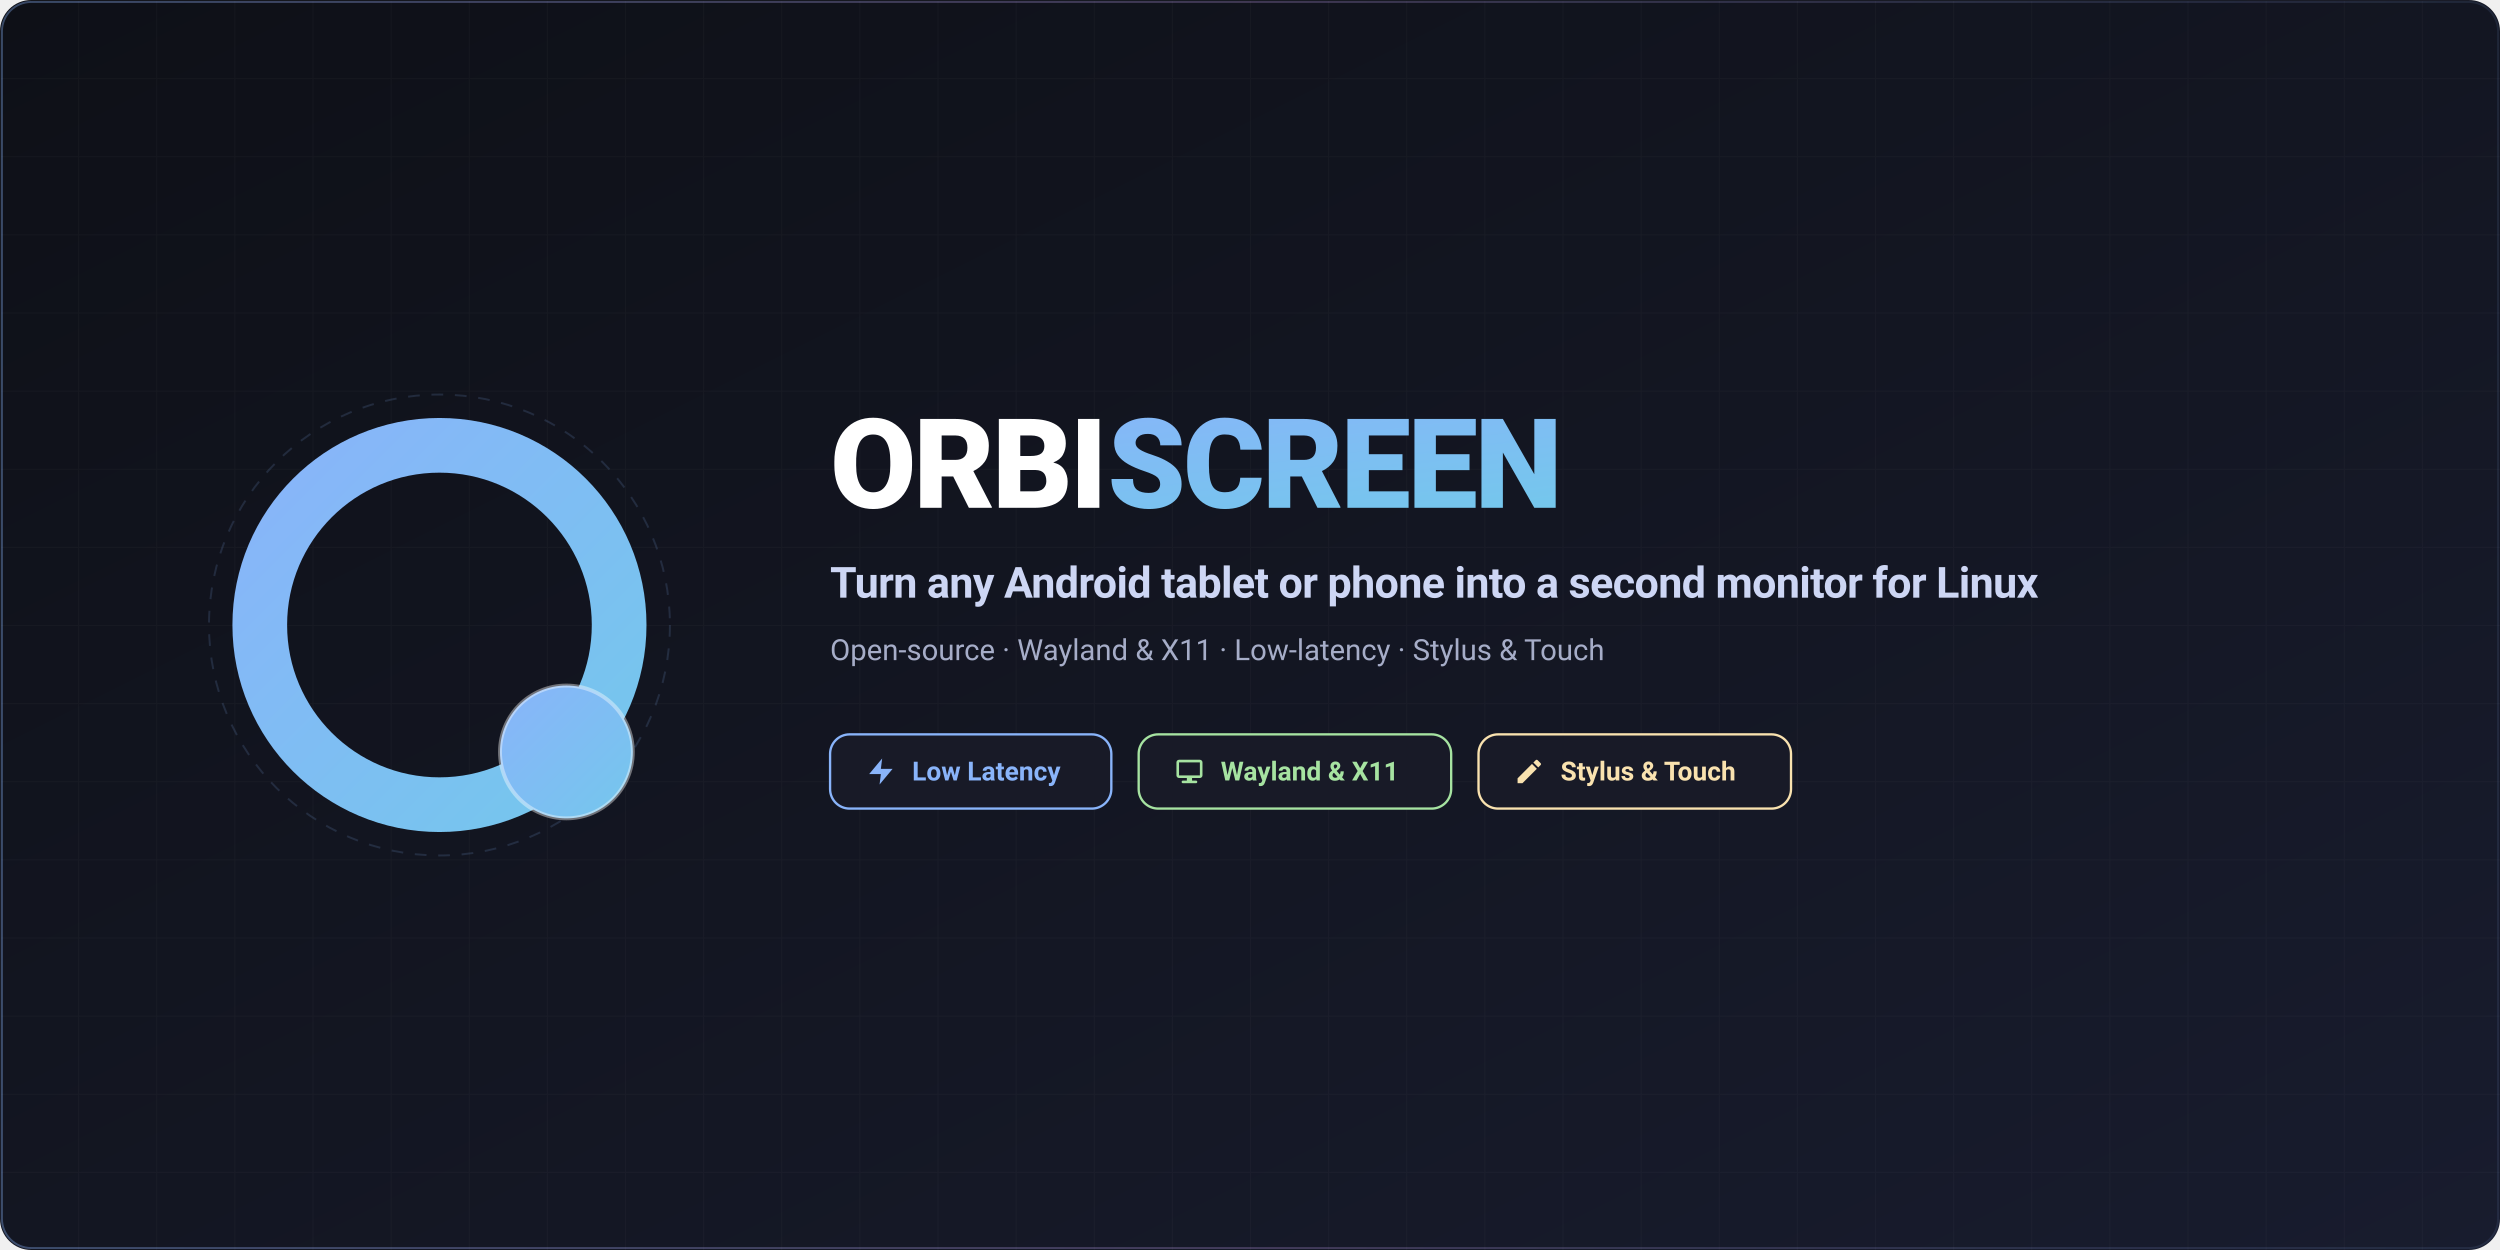
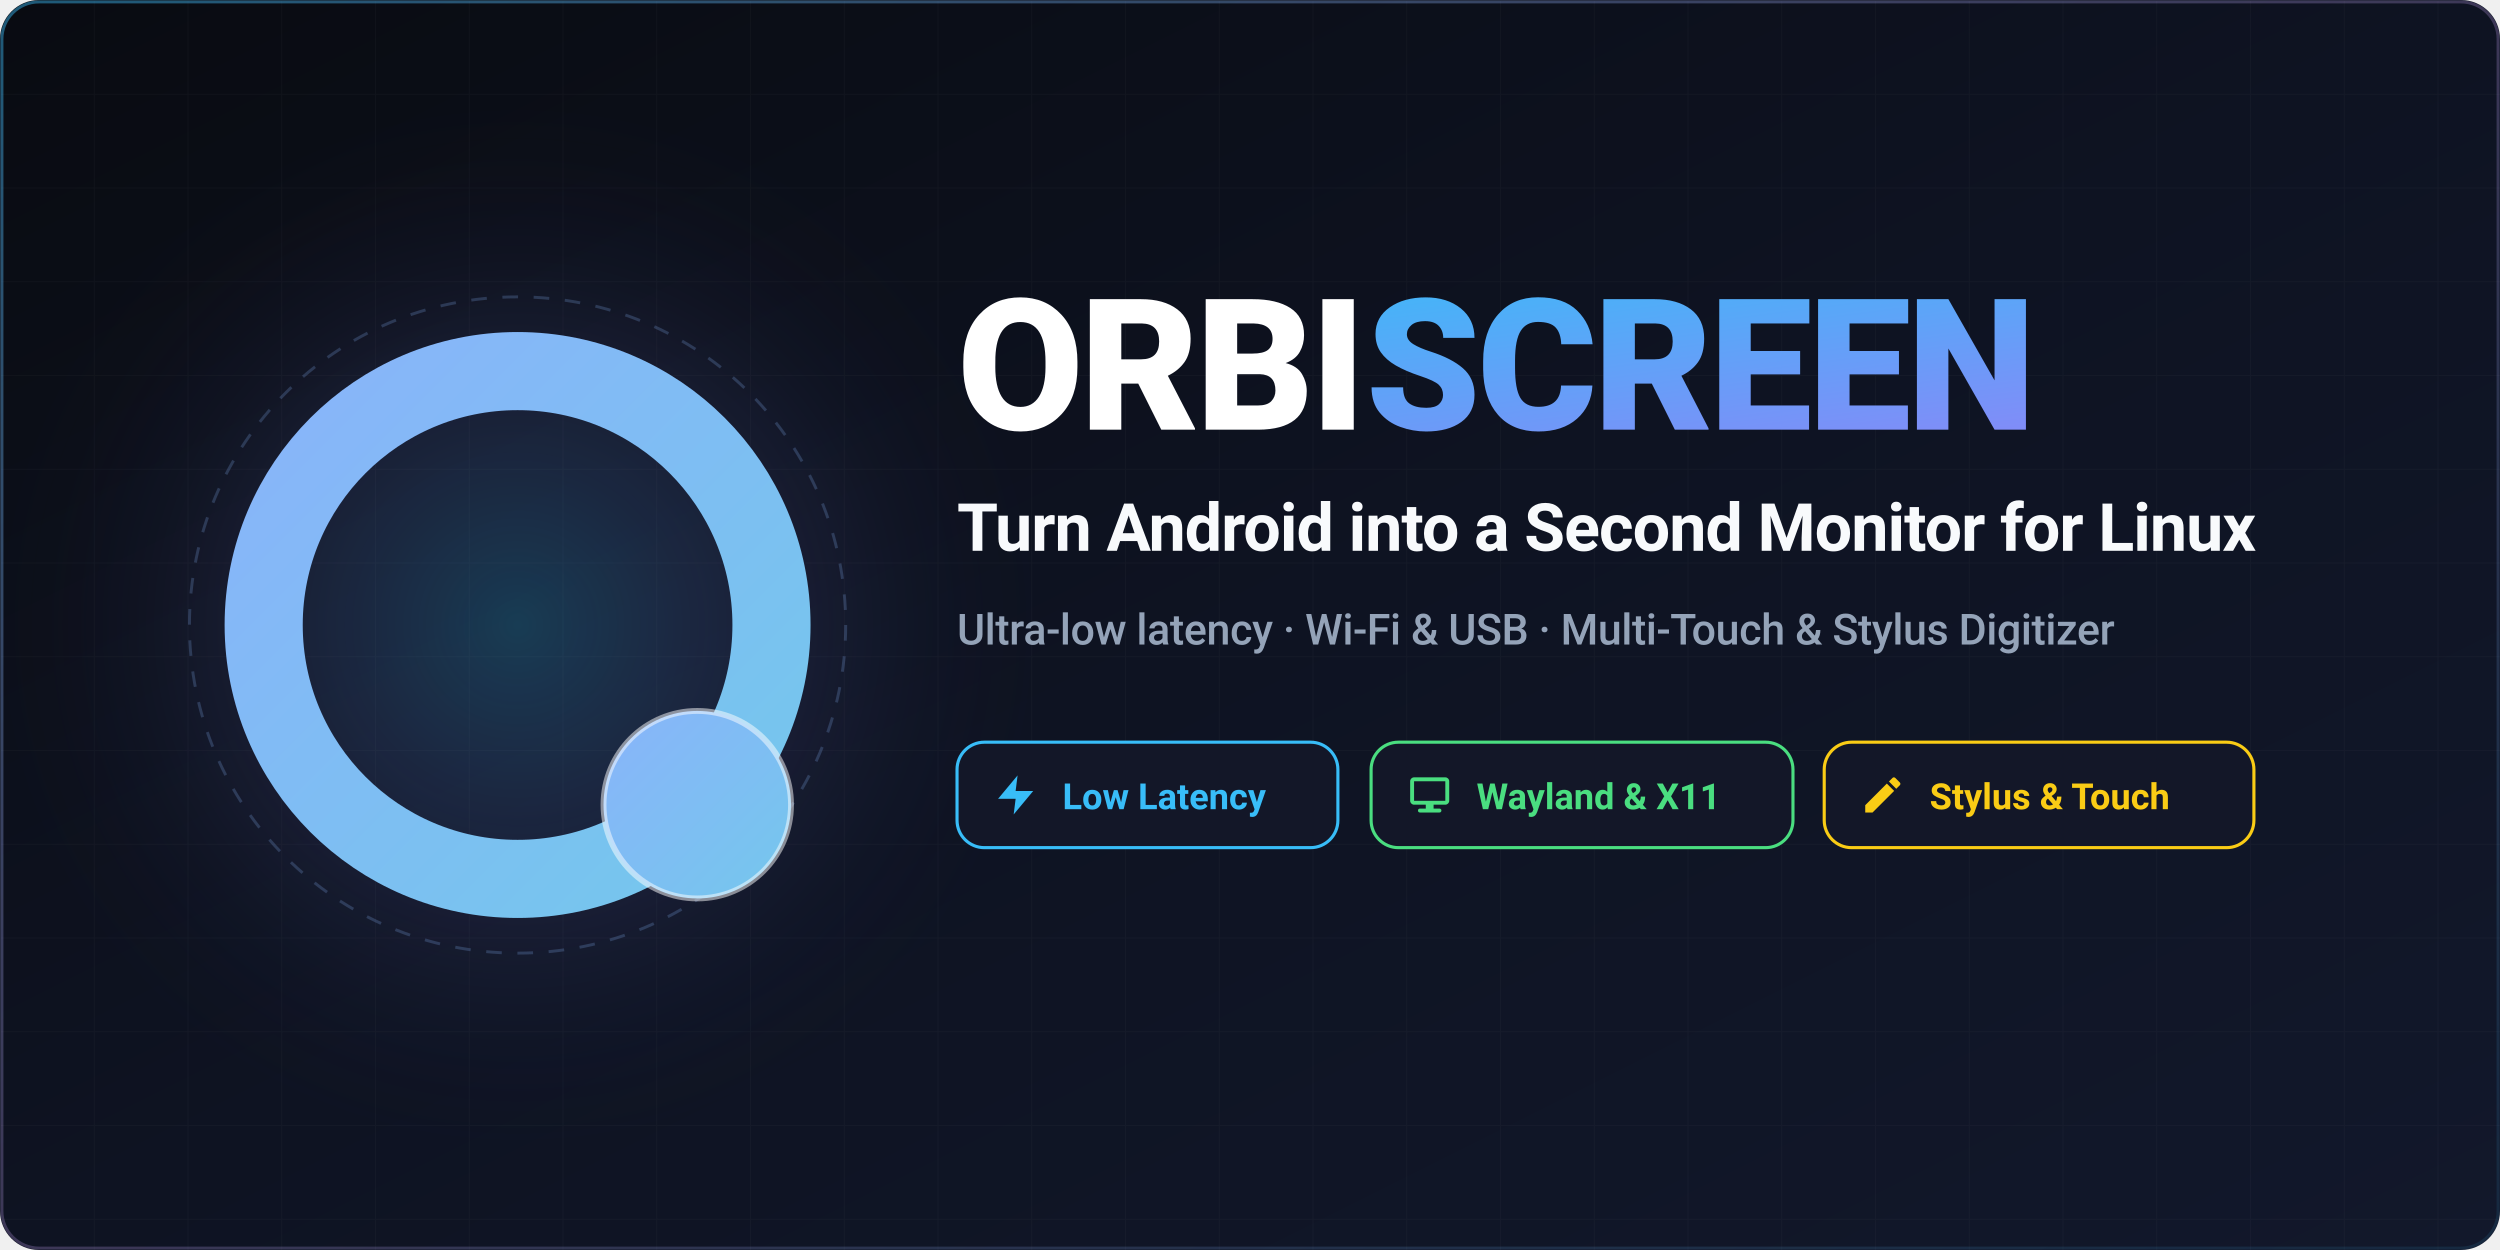
<svg xmlns="http://www.w3.org/2000/svg" viewBox="0 0 1280 640" width="1280" height="640">
  <defs>
    <linearGradient id="bg" x1="0%" y1="0%" x2="100%" y2="100%">
-       <stop offset="0%" stop-color="#0e1017" />
-       <stop offset="60%" stop-color="#141724" />
-       <stop offset="100%" stop-color="#181c2e" />
+       <stop offset="0%" stop-color="#090b11" />
+       <stop offset="50%" stop-color="#0e1322" />
+       <stop offset="100%" stop-color="#12182b" />
    </linearGradient>
    <linearGradient id="brandBlue" x1="0%" y1="0%" x2="100%" y2="100%">
+       <stop offset="0%" stop-color="#38bdf8" />
+       <stop offset="100%" stop-color="#818cf8" />
+     </linearGradient>
+     <linearGradient id="logoGrad" x1="0%" y1="0%" x2="100%" y2="100%">
      <stop offset="0%" stop-color="#89b4fa" />
      <stop offset="100%" stop-color="#74c7ec" />
    </linearGradient>
-     <linearGradient id="borderGradient" x1="0%" y1="0%" x2="100%" y2="0%">
-       <stop offset="0%" stop-color="#89b4fa" stop-opacity="0.35" />
+     <radialGradient id="logoGlow" cx="50%" cy="50%" r="50%">
+       <stop offset="0%" stop-color="#38bdf8" stop-opacity="0.25" />
+       <stop offset="50%" stop-color="#818cf8" stop-opacity="0.10" />
+       <stop offset="100%" stop-color="#090b11" stop-opacity="0" />
+     </radialGradient>
+     <pattern id="grid" width="48" height="48" patternUnits="userSpaceOnUse">
+       <path d="M 48 0 L 0 0 0 48" fill="none" stroke="#ffffff" stroke-width="1" opacity="0.025" />
+     </pattern>
+     <linearGradient id="borderGradient" x1="0%" y1="0%" x2="100%" y2="100%">
+       <stop offset="0%" stop-color="#38bdf8" stop-opacity="0.45" />
      <stop offset="50%" stop-color="#cba6f7" stop-opacity="0.25" />
-       <stop offset="100%" stop-color="#89b4fa" stop-opacity="0.10" />
+       <stop offset="100%" stop-color="#38bdf8" stop-opacity="0.10" />
    </linearGradient>
-     <pattern id="grid" width="40" height="40" patternUnits="userSpaceOnUse">
-       <path d="M 40 0 L 0 0 0 40" fill="none" stroke="#ffffff" stroke-width="1" opacity="0.025" />
-     </pattern>
  </defs>
-   <rect width="1280" height="640" rx="16" fill="url(#bg)" />
-   <rect width="1280" height="640" rx="16" fill="url(#grid)" />
-   <rect width="1278" height="638" x="1" y="1" rx="15" fill="none" stroke="url(#borderGradient)" stroke-width="1" />
-   <g transform="translate(100, 195)">
-     <circle cx="125" cy="125" r="118" fill="none" stroke="#89b4fa" stroke-width="1" opacity="0.15" stroke-dasharray="6 6" />
-     <circle cx="125" cy="125" r="92" fill="none" stroke="url(#brandBlue)" stroke-width="28" />
-     <circle cx="190" cy="190" r="34" fill="url(#brandBlue)" />
-     <circle cx="190" cy="190" r="34" fill="none" stroke="#ffffff" stroke-width="2" opacity="0.4" />
+   <rect width="1280" height="640" rx="20" fill="url(#bg)" />
+   <rect width="1280" height="640" rx="20" fill="url(#grid)" />
+   <circle cx="265" cy="320" r="280" fill="url(#logoGlow)" />
+   <rect width="1278" height="638" x="1" y="1" rx="19" fill="none" stroke="url(#borderGradient)" stroke-width="1.5" />
+   <g transform="translate(90, 145)">
+     <circle cx="175" cy="175" r="168" fill="none" stroke="#89b4fa" stroke-width="1.5" opacity="0.22" stroke-dasharray="8 8" />
+     <circle cx="175" cy="175" r="130" fill="none" stroke="url(#logoGrad)" stroke-width="40" />
+     <circle cx="267" cy="267" r="48" fill="url(#logoGrad)" />
+     <circle cx="267" cy="267" r="48" fill="none" stroke="#ffffff" stroke-width="3" opacity="0.5" />
  </g>
-   <g transform="translate(425, 200)">
-     <text x="0" y="60" font-family="-apple-system, BlinkMacSystemFont, 'Segoe UI', Roboto, 'Helvetica Neue', Arial, sans-serif" font-size="64" font-weight="900" fill="#ffffff" letter-spacing="-1.5">
+   <g transform="translate(490, 140)">
+     <text x="0" y="80" font-family="-apple-system, BlinkMacSystemFont, 'Segoe UI', Roboto, 'Helvetica Neue', Arial, sans-serif" font-size="94" font-weight="900" fill="#ffffff" letter-spacing="-2">
      ORBI<tspan fill="url(#brandBlue)">SCREEN</tspan>
    </text>
-     <text x="0" y="106" font-family="-apple-system, BlinkMacSystemFont, 'Segoe UI', Roboto, 'Helvetica Neue', Arial, sans-serif" font-size="22" font-weight="600" fill="#cdd6f4" letter-spacing="-0.3">
-       Turn any Android tablet or phone into a second monitor for Linux
+     <text x="0" y="142" font-family="-apple-system, BlinkMacSystemFont, 'Segoe UI', Roboto, 'Helvetica Neue', Arial, sans-serif" font-size="34" font-weight="700" fill="#f8fafc" letter-spacing="-0.5">
+       Turn Android into a Second Monitor for Linux
    </text>
-     <text x="0" y="138" font-family="-apple-system, BlinkMacSystemFont, 'Segoe UI', Roboto, 'Helvetica Neue', Arial, sans-serif" font-size="15" font-weight="400" fill="#a6adc8">
-       Open-source · Wayland &amp; X11 · Low-latency · Stylus &amp; Touch
+     <text x="0" y="190" font-family="-apple-system, BlinkMacSystemFont, 'Segoe UI', Roboto, 'Helvetica Neue', Arial, sans-serif" font-size="22" font-weight="500" fill="#94a3b8" letter-spacing="-0.2">
+       Ultra-low latency · Wi-Fi &amp; USB · Multi-Touch &amp; Stylus Digitizer
    </text>
-     <g transform="translate(0, 176)">
+     <g transform="translate(0, 240)">
      <g transform="translate(0, 0)">
-         <rect width="144" height="38" rx="10" fill="#181a27" stroke="#89b4fa" stroke-width="1.2" />
-         <svg x="18" y="11" width="16" height="16" viewBox="0 0 24 24" fill="#89b4fa">
+         <rect width="195" height="54" rx="14" fill="#131728" stroke="#38bdf8" stroke-width="1.6" />
+         <svg x="18" y="15" width="24" height="24" viewBox="0 0 24 24" fill="#38bdf8">
          <polygon points="13 2 3 14 12 14 11 22 21 10 12 10 13 2" />
        </svg>
-         <text x="42" y="19" dominant-baseline="central" font-family="-apple-system, BlinkMacSystemFont, 'Segoe UI', Roboto, sans-serif" font-size="13.5" font-weight="700" fill="#89b4fa">Low Latency</text>
+         <text x="54" y="28" dominant-baseline="central" font-family="-apple-system, BlinkMacSystemFont, 'Segoe UI', Roboto, sans-serif" font-size="18.5" font-weight="700" fill="#38bdf8">Low Latency</text>
      </g>
-       <g transform="translate(158, 0)">
-         <rect width="160" height="38" rx="10" fill="#181a27" stroke="#a6e3a1" stroke-width="1.2" />
-         <svg x="18" y="11" width="16" height="16" viewBox="0 0 24 24" fill="#a6e3a1">
+       <g transform="translate(212, 0)">
+         <rect width="216" height="54" rx="14" fill="#131728" stroke="#4ade80" stroke-width="1.6" />
+         <svg x="18" y="15" width="24" height="24" viewBox="0 0 24 24" fill="#4ade80">
          <path d="M 20 3 L 4 3 C 2.9 3 2 3.9 2 5 L 2 15 C 2 16.1 2.9 17 4 17 L 10 17 L 10 19 L 7 19 C 6.4 19 6 19.4 6 20 C 6 20.6 6.4 21 7 21 L 17 21 C 17.6 21 18 20.6 18 20 C 18 19.4 17.6 19 17 19 L 14 19 L 14 17 L 20 17 C 21.1 17 22 16.1 22 15 L 22 5 C 22 3.9 21.1 3 20 3 Z M 20 15 L 4 15 L 4 5 L 20 5 L 20 15 Z" />
        </svg>
-         <text x="42" y="19" dominant-baseline="central" font-family="-apple-system, BlinkMacSystemFont, 'Segoe UI', Roboto, sans-serif" font-size="13.5" font-weight="700" fill="#a6e3a1">Wayland &amp; X11</text>
+         <text x="54" y="28" dominant-baseline="central" font-family="-apple-system, BlinkMacSystemFont, 'Segoe UI', Roboto, sans-serif" font-size="18.5" font-weight="700" fill="#4ade80">Wayland &amp; X11</text>
      </g>
-       <g transform="translate(332, 0)">
-         <rect width="160" height="38" rx="10" fill="#181a27" stroke="#f9e2af" stroke-width="1.2" />
-         <svg x="18" y="11" width="16" height="16" viewBox="0 0 24 24" fill="#f9e2af">
+       <g transform="translate(444, 0)">
+         <rect width="220" height="54" rx="14" fill="#131728" stroke="#facc15" stroke-width="1.6" />
+         <svg x="18" y="15" width="24" height="24" viewBox="0 0 24 24" fill="#facc15">
          <path d="M 3 17.25 V 21 h 3.75 L 17.81 9.94 l -3.75 -3.75 L 3 17.25 Z M 20.71 7.04 c 0.39 -0.39 0.39 -1.02 0 -1.41 l -2.34 -2.34 c -0.39 -0.39 -1.02 -0.39 -1.41 0 l -1.83 1.83 3.75 3.75 1.83 -1.83 Z" />
        </svg>
-         <text x="42" y="19" dominant-baseline="central" font-family="-apple-system, BlinkMacSystemFont, 'Segoe UI', Roboto, sans-serif" font-size="13.5" font-weight="700" fill="#f9e2af">Stylus &amp; Touch</text>
+         <text x="54" y="28" dominant-baseline="central" font-family="-apple-system, BlinkMacSystemFont, 'Segoe UI', Roboto, sans-serif" font-size="18.5" font-weight="700" fill="#facc15">Stylus &amp; Touch</text>
      </g>
    </g>
  </g>
</svg>
